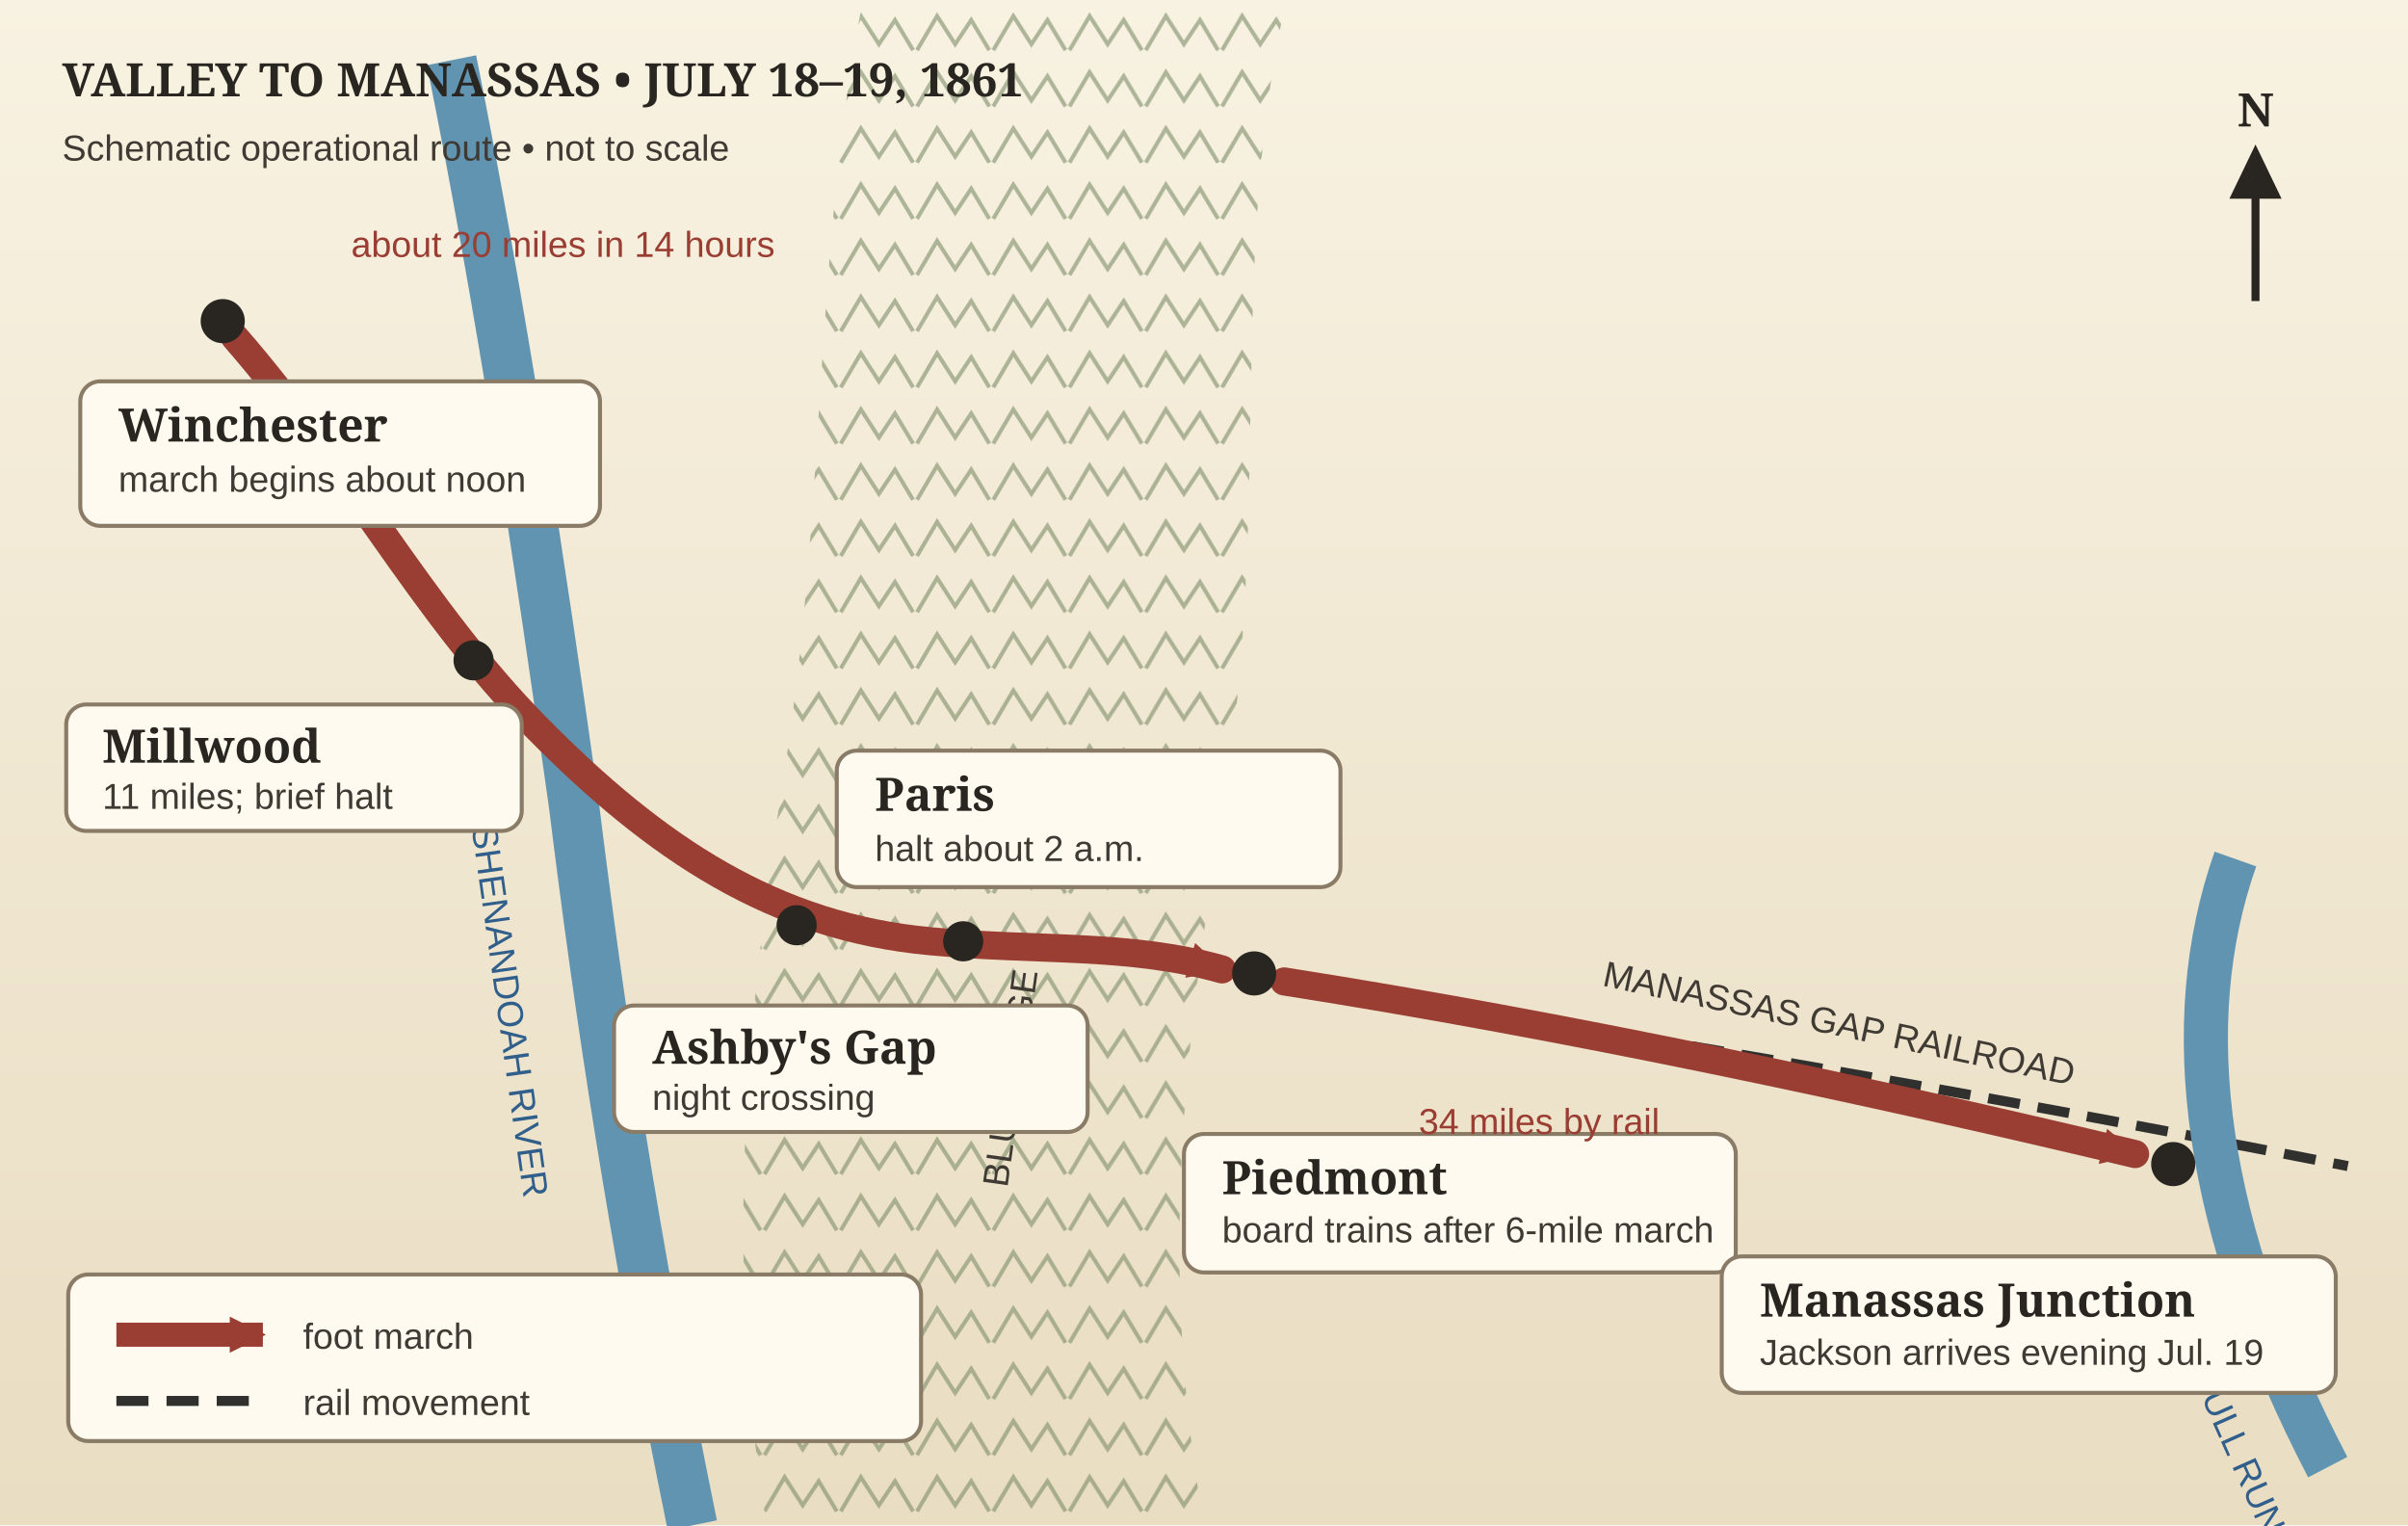
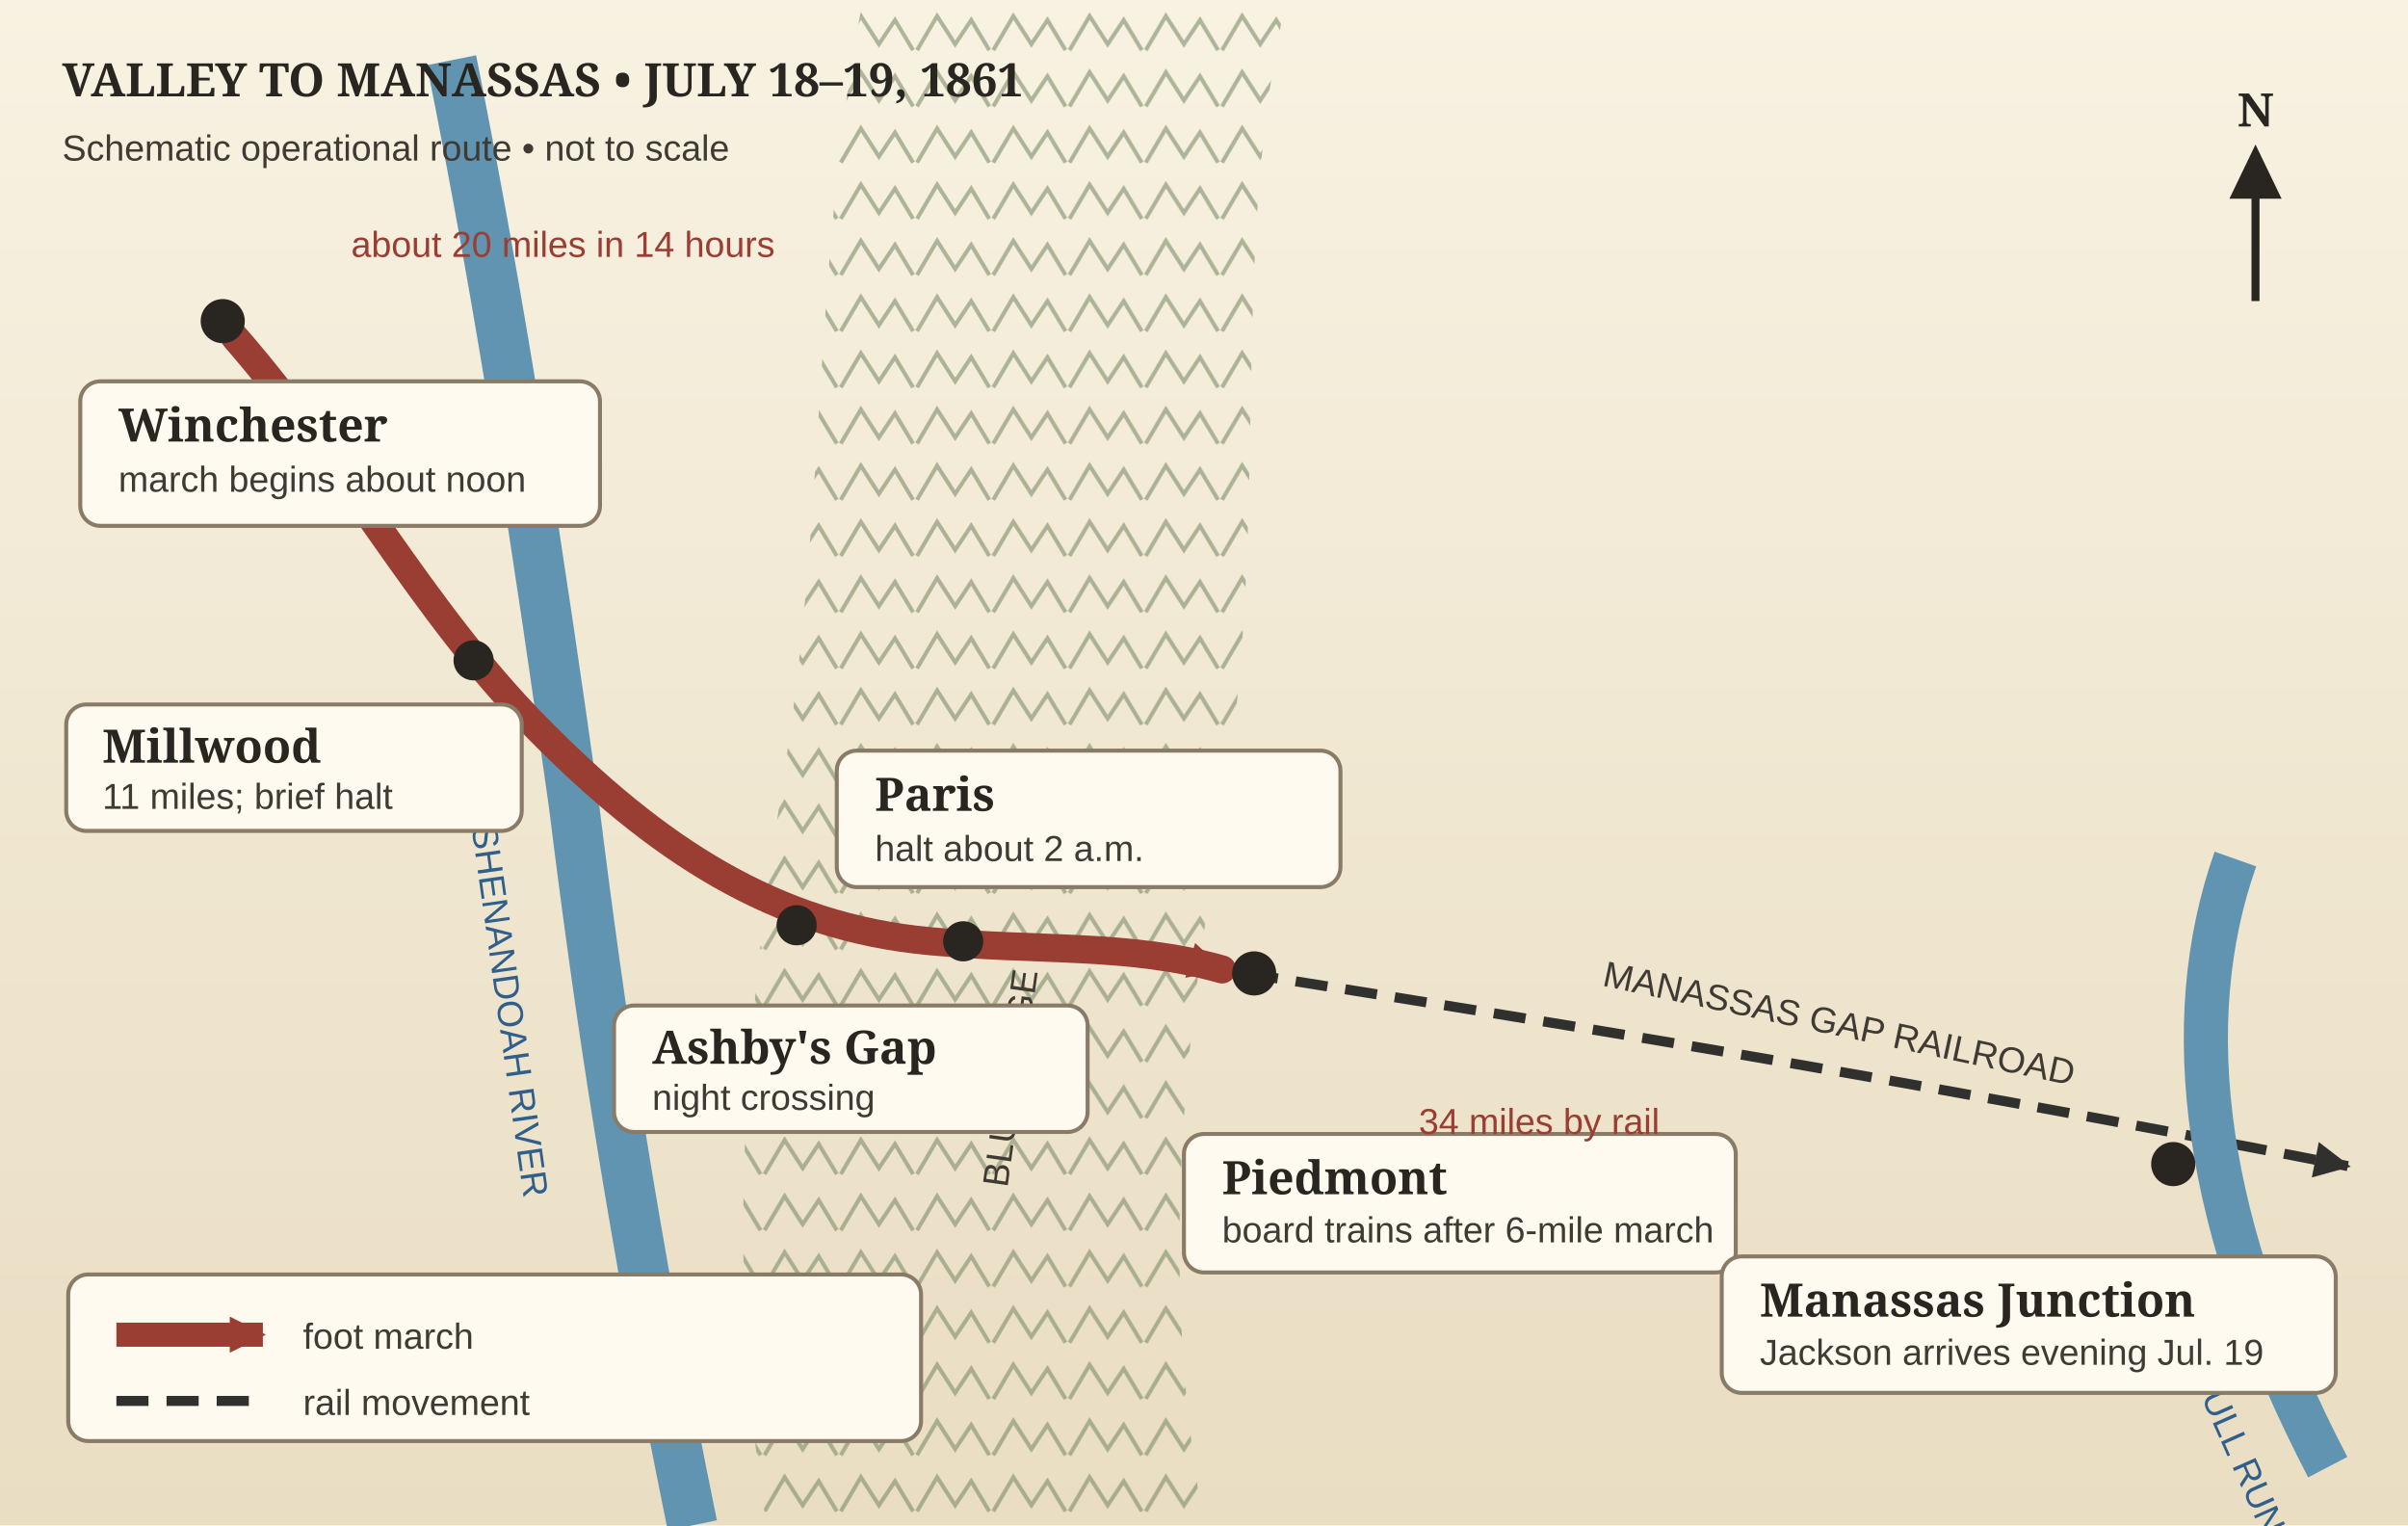
<svg xmlns="http://www.w3.org/2000/svg" viewBox="0 0 1200 760" role="img" aria-labelledby="title desc">
  <defs>
    <linearGradient id="paper" x1="0" y1="0" x2="0" y2="1">
      <stop offset="0" stop-color="#f8f2e2" />
      <stop offset="1" stop-color="#e9ddc2" />
    </linearGradient>
    <pattern id="mountain" width="38" height="28" patternUnits="userSpaceOnUse">
      <path d="M1 25 L11 8 L20 22 L28 10 L37 25" fill="none" stroke="#7d8d69" stroke-width="2" opacity=".6" />
    </pattern>
    <marker id="redArrow" markerWidth="18" markerHeight="18" refX="11" refY="6" orient="auto" markerUnits="userSpaceOnUse" viewBox="0 0 12 12">
      <path d="M0 0 L12 6 L0 12 Z" fill="#9a3d32" />
    </marker>
+     <marker id="blackArrow" markerWidth="18" markerHeight="18" refX="11" refY="6" orient="auto" markerUnits="userSpaceOnUse" viewBox="0 0 12 12">
+       <path d="M0 0 L12 6 L0 12 Z" fill="#30302e" />
+     </marker>
    <style>.label{font:700 23px Georgia,serif;fill:#292621}.small{font:18px Arial,sans-serif;fill:#3f3a33}.tiny{font:15px Arial,sans-serif;fill:#554f46}.red{fill:#9a3d32}.blue{fill:#315f8c}.box{fill:#fffaf0;stroke:#8a7b66;stroke-width:2}.rail{fill:none;stroke:#30302e;stroke-width:5;stroke-dasharray:16 9}</style>
  </defs>
  <rect width="1200" height="760" fill="url(#paper)" />
  <path d="M430 0 C405 130 412 254 390 390 C373 502 360 625 382 760 L600 760 C575 620 593 505 612 385 C632 251 613 122 641 0 Z" fill="url(#mountain)" />
  <text x="502" y="592" class="small" fill="#647653" transform="rotate(-82 502 592)">BLUE RIDGE</text>
  <path d="M225 30 C250 154 269 280 286 401 C299 506 315 613 345 760" fill="none" stroke="#6194b0" stroke-width="25" />
  <text x="235" y="412" class="small blue" transform="rotate(82 235 412)">SHENANDOAH RIVER</text>
-   <path class="rail" d="M621 485 C765 508 935 535 1170 581" />
+   <path class="rail" d="M621 485 C765 508 935 535 1170 581" marker-end="url(#blackArrow)" />
  <text x="798" y="491" class="small" transform="rotate(12 798 491)">MANASSAS GAP RAILROAD</text>
  <path d="M1114 428 C1085 510 1098 612 1160 731" fill="none" stroke="#6194b0" stroke-width="22" />
  <text x="1092" y="685" class="small blue" transform="rotate(66 1092 685)">BULL RUN</text>
  <text x="31" y="48" class="label" font-size="33">VALLEY TO MANASSAS • JULY 18–19, 1861</text>
  <text x="31" y="80" class="small">Schematic operational route • not to scale</text>
  <path d="M117 168 C172 231 210 304 267 362 C327 423 386 462 464 469 C518 474 563 470 609 483" fill="none" stroke="#9a3d32" stroke-width="14" stroke-linecap="round" marker-end="url(#redArrow)" />
-   <path d="M640 489 C780 511 930 543 1064 575" fill="none" stroke="#9a3d32" stroke-width="14" stroke-linecap="round" marker-end="url(#redArrow)" />
  <g>
    <circle cx="111" cy="160" r="11" fill="#292621" />
    <rect x="40" y="190" width="259" height="72" rx="10" class="box" />
    <text x="59" y="220" class="label">Winchester</text>
    <text x="59" y="245" class="small">march begins about noon</text>
    <circle cx="236" cy="329" r="10" fill="#292621" />
    <rect x="33" y="351" width="227" height="63" rx="10" class="box" />
    <text x="51" y="380" class="label">Millwood</text>
    <text x="51" y="403" class="small">11 miles; brief halt</text>
    <circle cx="397" cy="461" r="10" fill="#292621" />
    <rect x="306" y="501" width="236" height="63" rx="10" class="box" />
    <text x="325" y="530" class="label">Ashby's Gap</text>
    <text x="325" y="553" class="small">night crossing</text>
    <circle cx="480" cy="469" r="10" fill="#292621" />
    <rect x="417" y="374" width="251" height="68" rx="10" class="box" />
    <text x="436" y="404" class="label">Paris</text>
    <text x="436" y="429" class="small">halt about 2 a.m.</text>
    <circle cx="625" cy="485" r="11" fill="#292621" />
    <rect x="590" y="565" width="275" height="69" rx="10" class="box" />
    <text x="609" y="595" class="label">Piedmont</text>
    <text x="609" y="619" class="small">board trains after 6-mile march</text>
    <circle cx="1083" cy="580" r="11" fill="#292621" />
    <rect x="858" y="626" width="306" height="68" rx="10" class="box" />
    <text x="877" y="656" class="label">Manassas Junction</text>
    <text x="877" y="680" class="small">Jackson arrives evening Jul. 19</text>
  </g>
  <text x="175" y="128" class="small red">about 20 miles in 14 hours</text>
  <text x="707" y="565" class="small red">34 miles by rail</text>
  <rect x="34" y="635" width="425" height="83" rx="10" class="box" />
  <line x1="58" y1="665" x2="131" y2="665" stroke="#9a3d32" stroke-width="12" marker-end="url(#redArrow)" />
  <text x="151" y="672" class="small">foot march</text>
  <line x1="58" y1="698" x2="131" y2="698" stroke="#30302e" stroke-width="5" stroke-dasharray="16 9" />
  <text x="151" y="705" class="small">rail movement</text>
  <path d="M1124 89 L1124 150" stroke="#292621" stroke-width="4" />
  <path d="M1124 72 L1111 99 L1137 99 Z" fill="#292621" />
  <text x="1115" y="63" class="label">N</text>
</svg>
